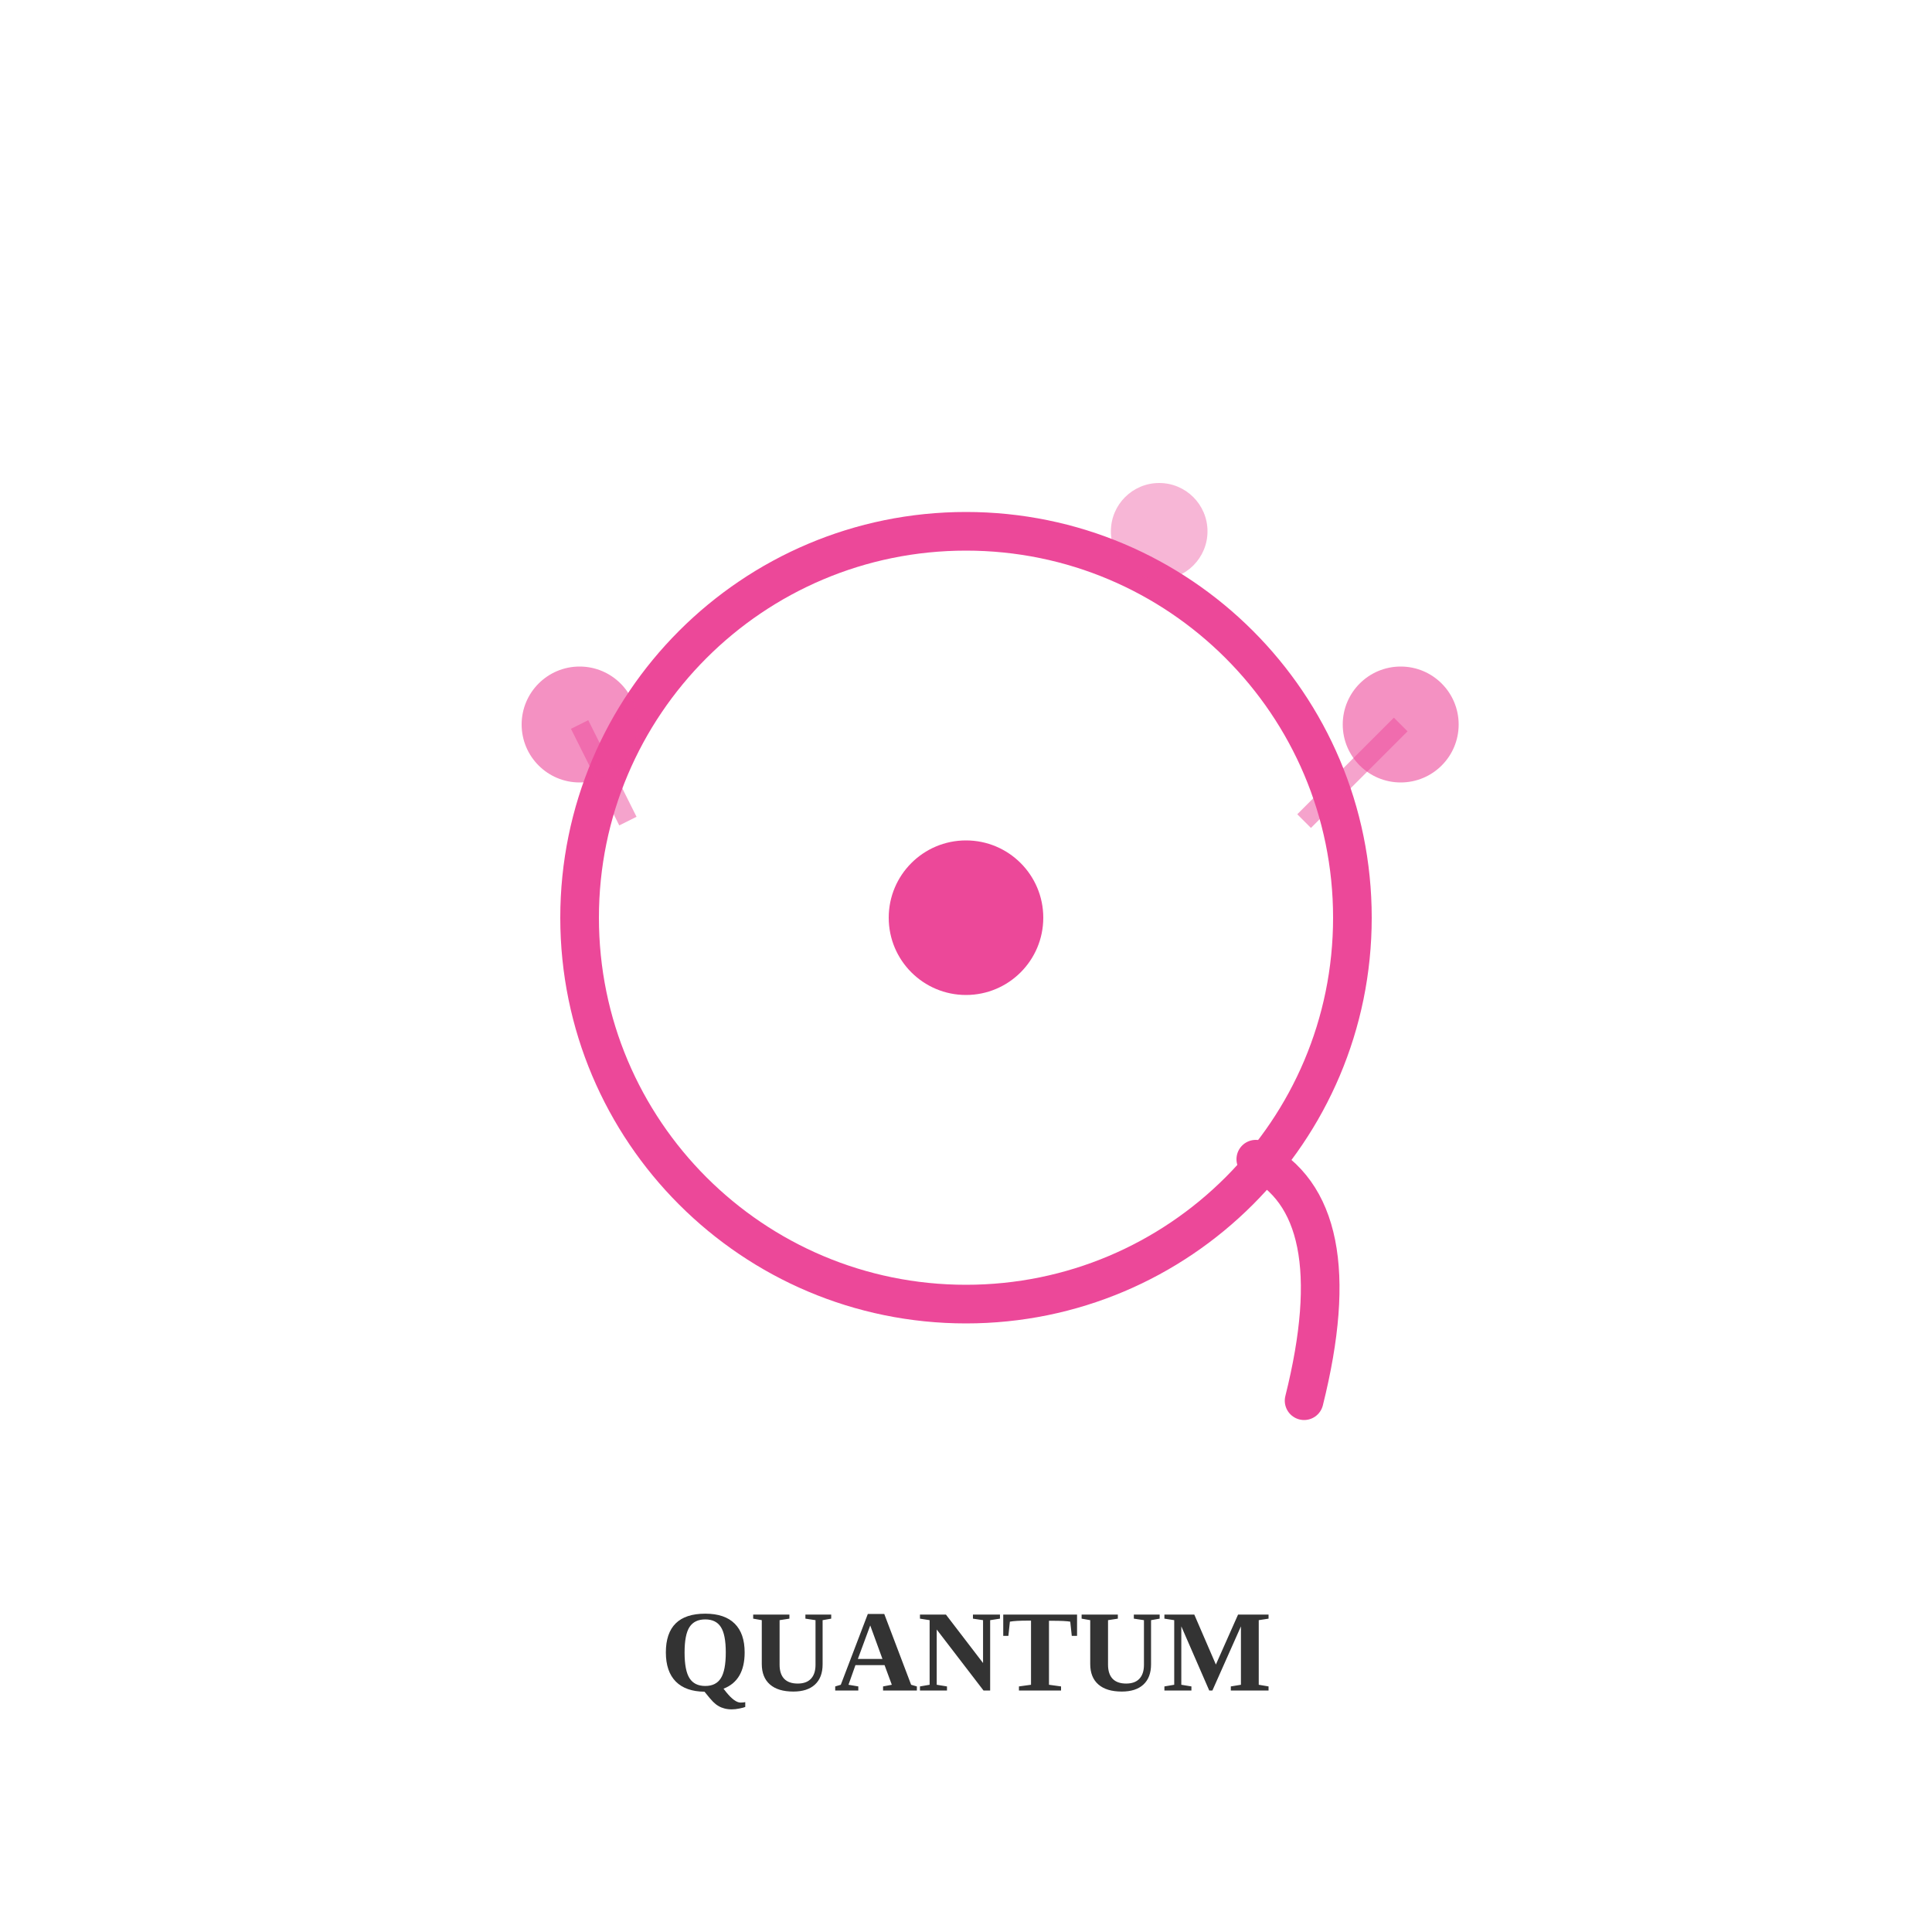
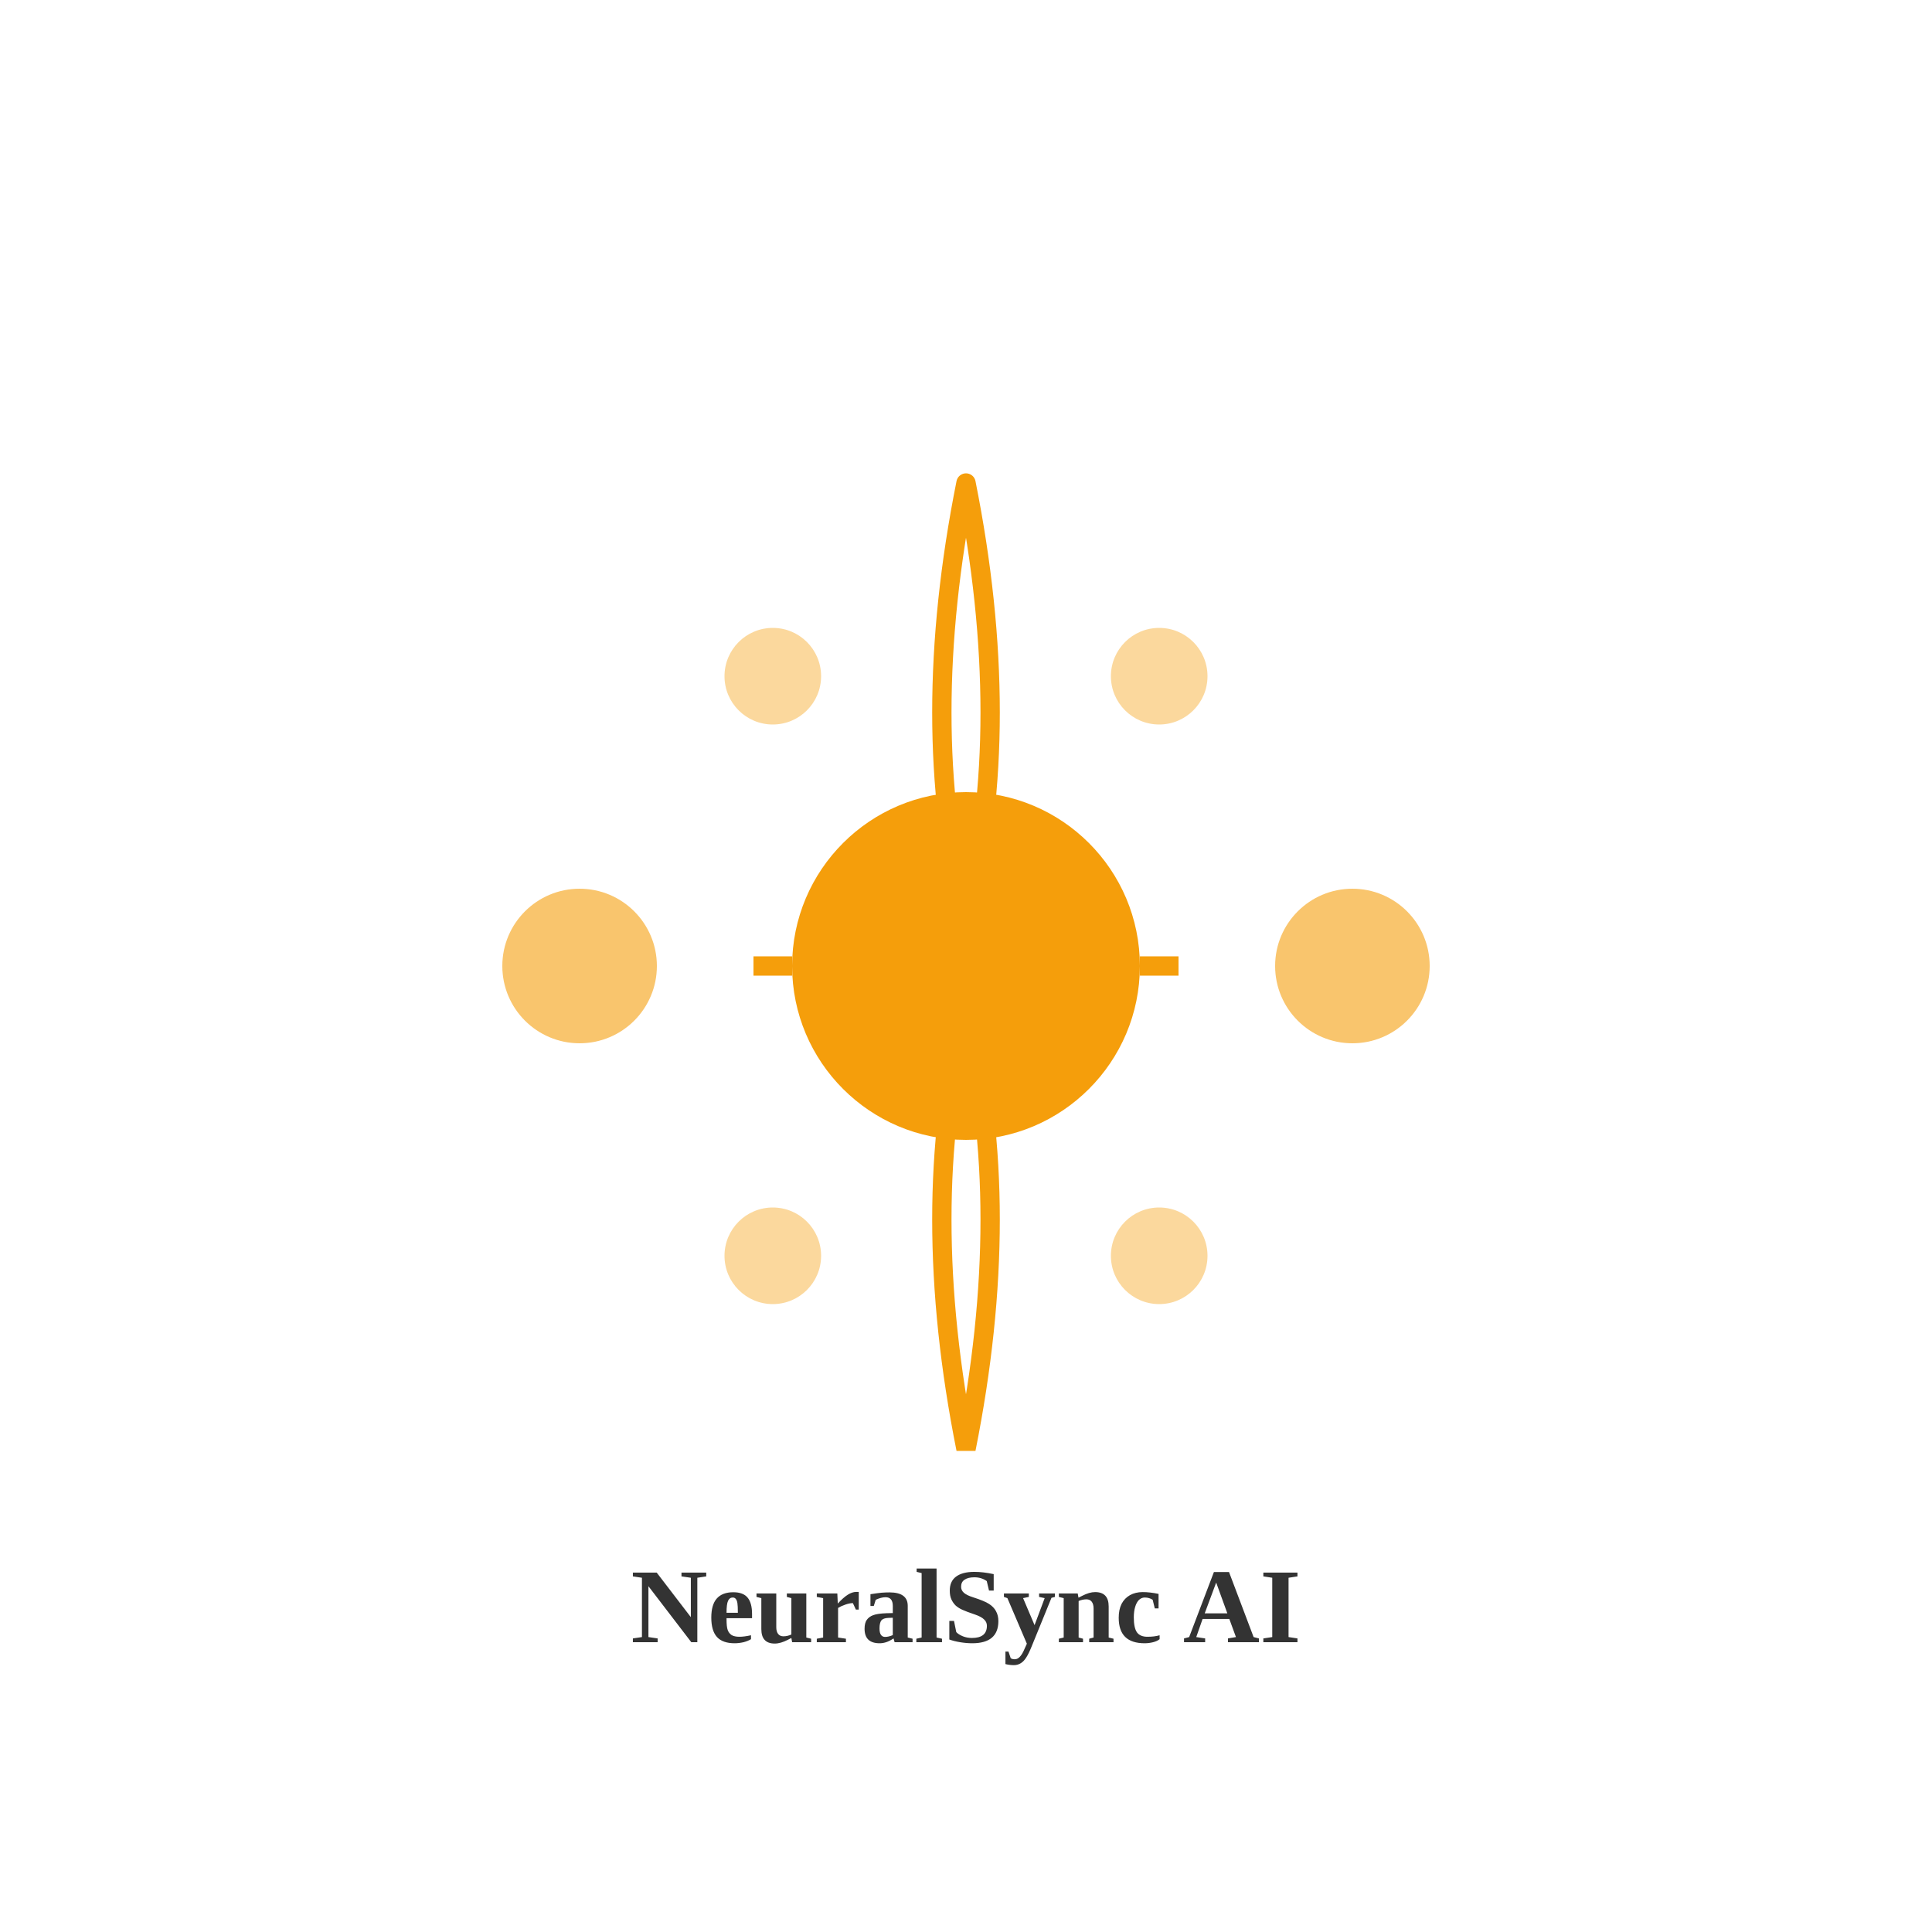
<svg xmlns="http://www.w3.org/2000/svg" viewBox="0 0 200 200">
  <rect width="200" height="200" fill="white" />
-   <circle cx="100" cy="95" r="40" fill="none" stroke="#ec4899" stroke-width="4" />
-   <path d="M 130 120 Q 140 125 135 145" stroke="#ec4899" stroke-width="4" fill="none" stroke-linecap="round" />
-   <circle cx="100" cy="95" r="8" fill="#ec4899" />
-   <circle cx="145" cy="75" r="6" fill="#ec4899" opacity="0.6" />
-   <circle cx="60" cy="75" r="6" fill="#ec4899" opacity="0.6" />
-   <circle cx="120" cy="55" r="5" fill="#ec4899" opacity="0.4" />
-   <line x1="135" y1="85" x2="145" y2="75" stroke="#ec4899" stroke-width="2" opacity="0.5" />
-   <line x1="65" y1="85" x2="60" y2="75" stroke="#ec4899" stroke-width="2" opacity="0.5" />
-   <text x="100" y="175" font-size="12" font-weight="bold" text-anchor="middle" fill="#333">QUANTUM</text>
+   <circle cx="100" cy="100" r="18" fill="#f59e0b" />
+   <path d="M 100 50 Q 95 75 100 95 Q 105 75 100 50" fill="none" stroke="#f59e0b" stroke-width="2" stroke-linecap="round" />
+   <path d="M 100 105 Q 95 125 100 150 Q 105 125 100 105" fill="none" stroke="#f59e0b" stroke-width="2" stroke-linecap="round" />
+   <circle cx="60" cy="100" r="8" fill="#f59e0b" opacity="0.6" />
+   <line x1="78" y1="100" x2="82" y2="100" stroke="#f59e0b" stroke-width="2" />
+   <circle cx="140" cy="100" r="8" fill="#f59e0b" opacity="0.6" />
+   <line x1="118" y1="100" x2="122" y2="100" stroke="#f59e0b" stroke-width="2" />
+   <circle cx="80" cy="70" r="5" fill="#f59e0b" opacity="0.4" />
+   <circle cx="120" cy="70" r="5" fill="#f59e0b" opacity="0.4" />
+   <circle cx="80" cy="130" r="5" fill="#f59e0b" opacity="0.4" />
+   <circle cx="120" cy="130" r="5" fill="#f59e0b" opacity="0.4" />
+   <text x="100" y="170" font-size="11" font-weight="bold" text-anchor="middle" fill="#333">NeuralSync AI</text>
</svg>
